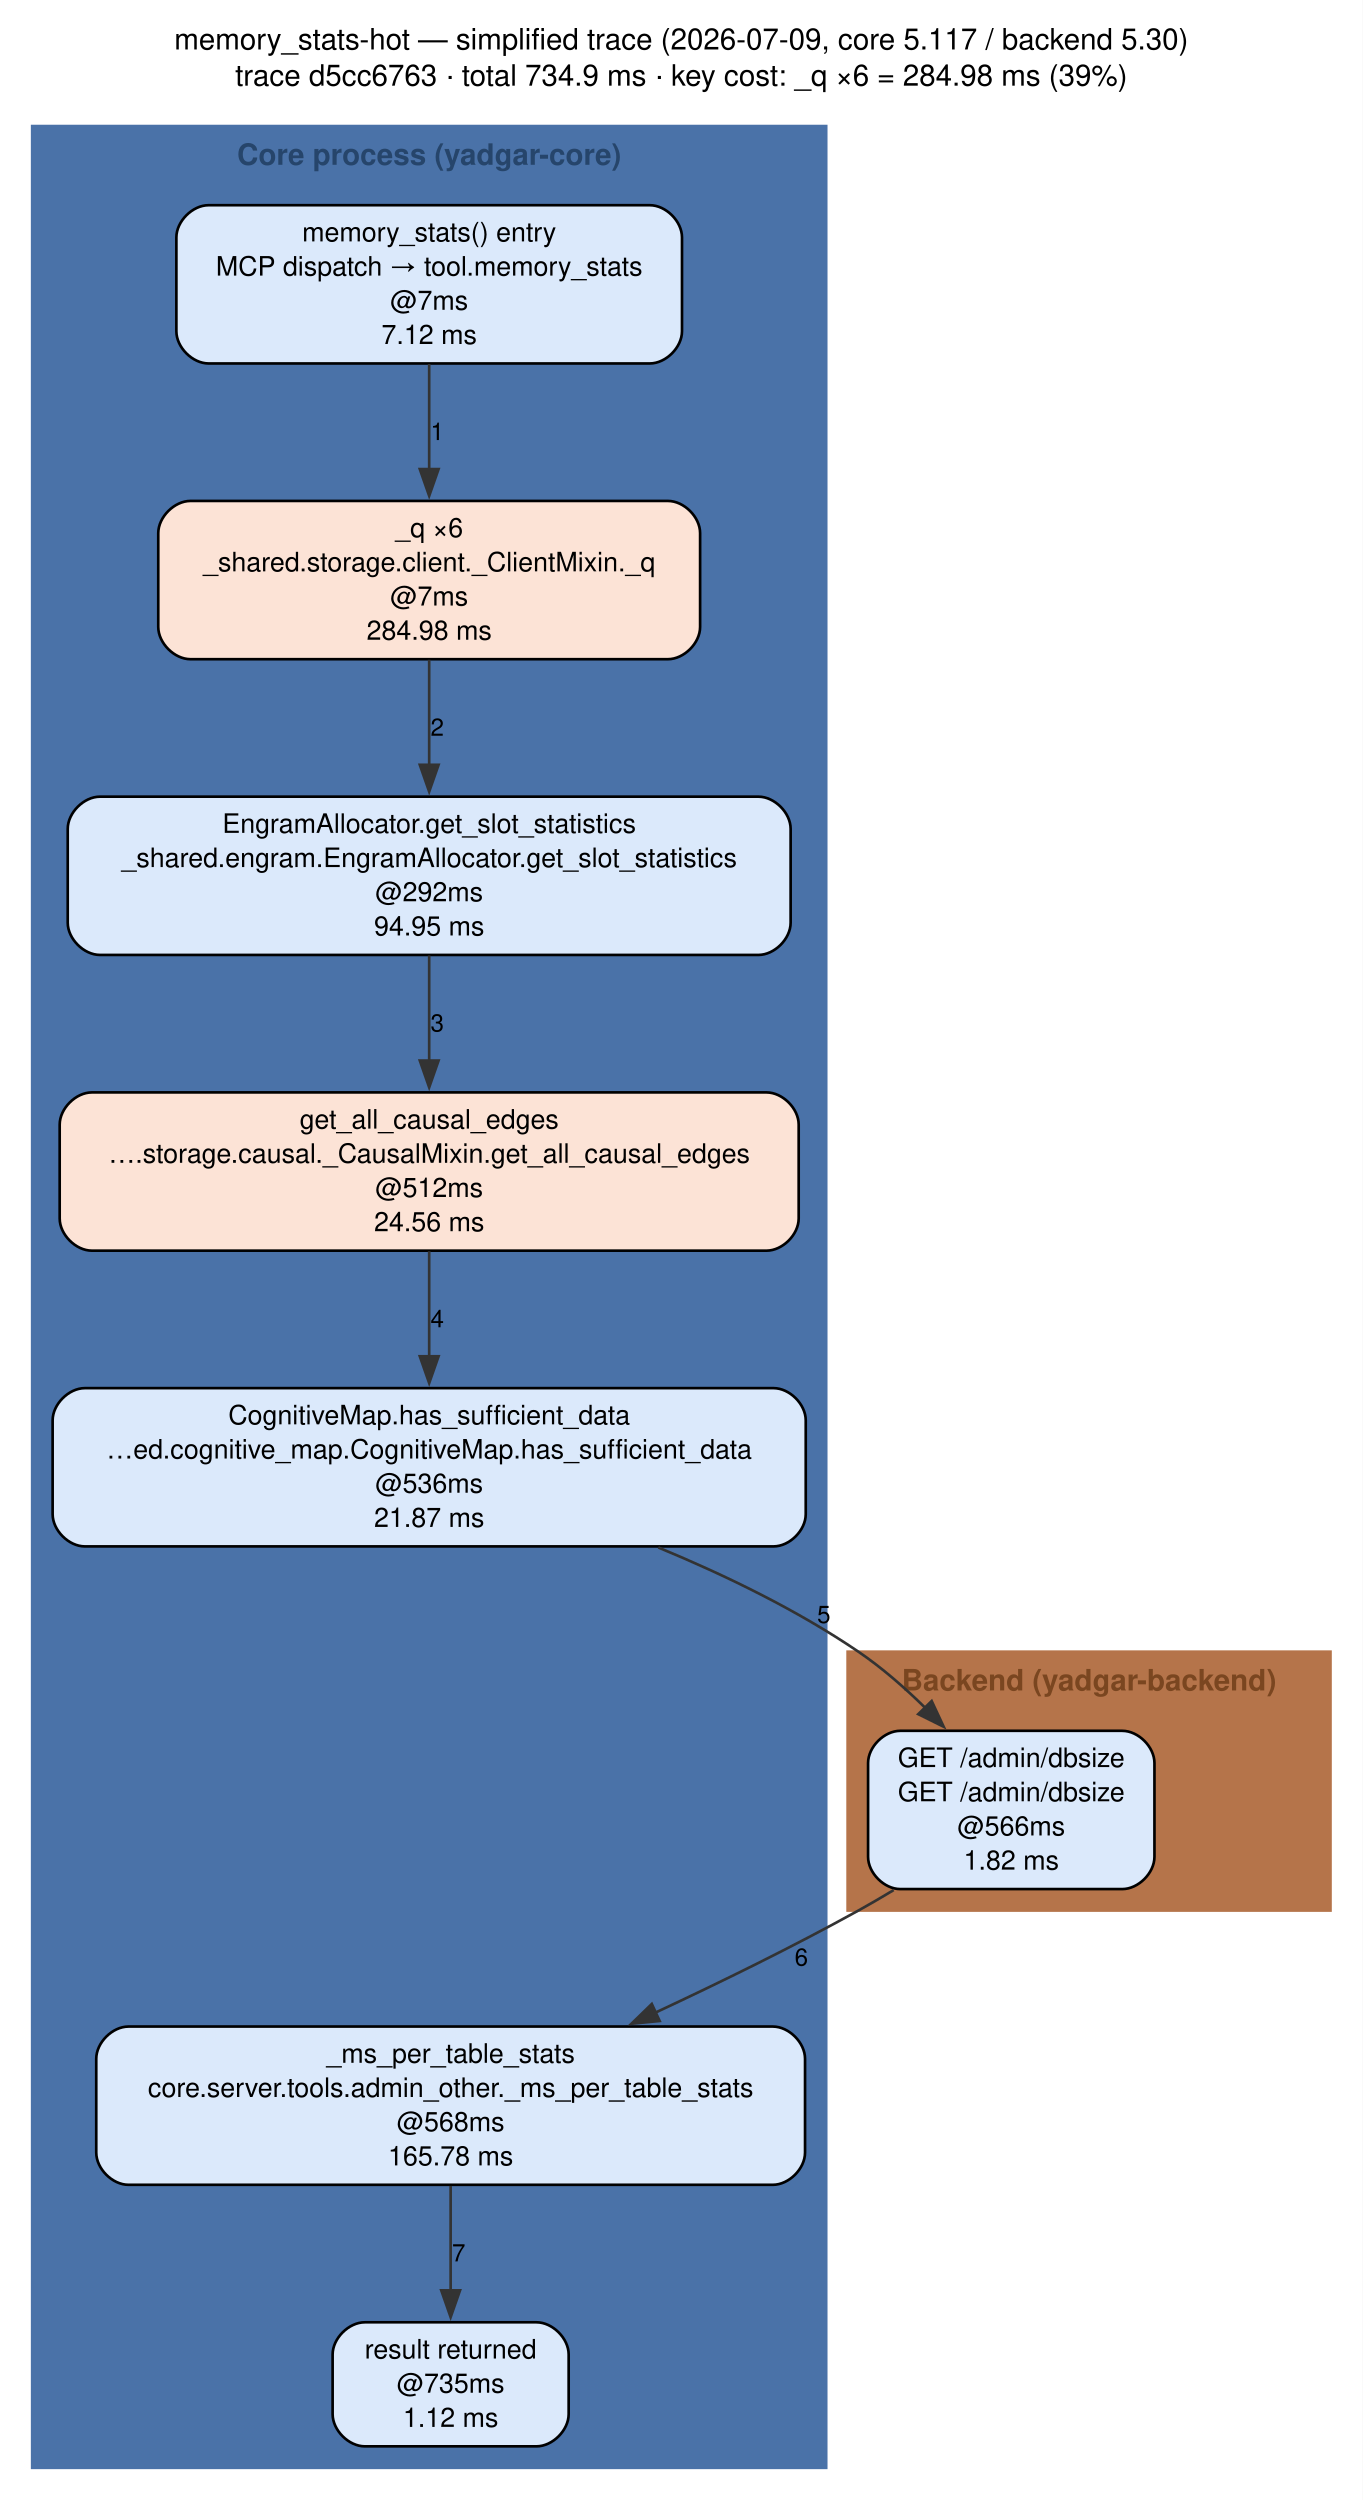
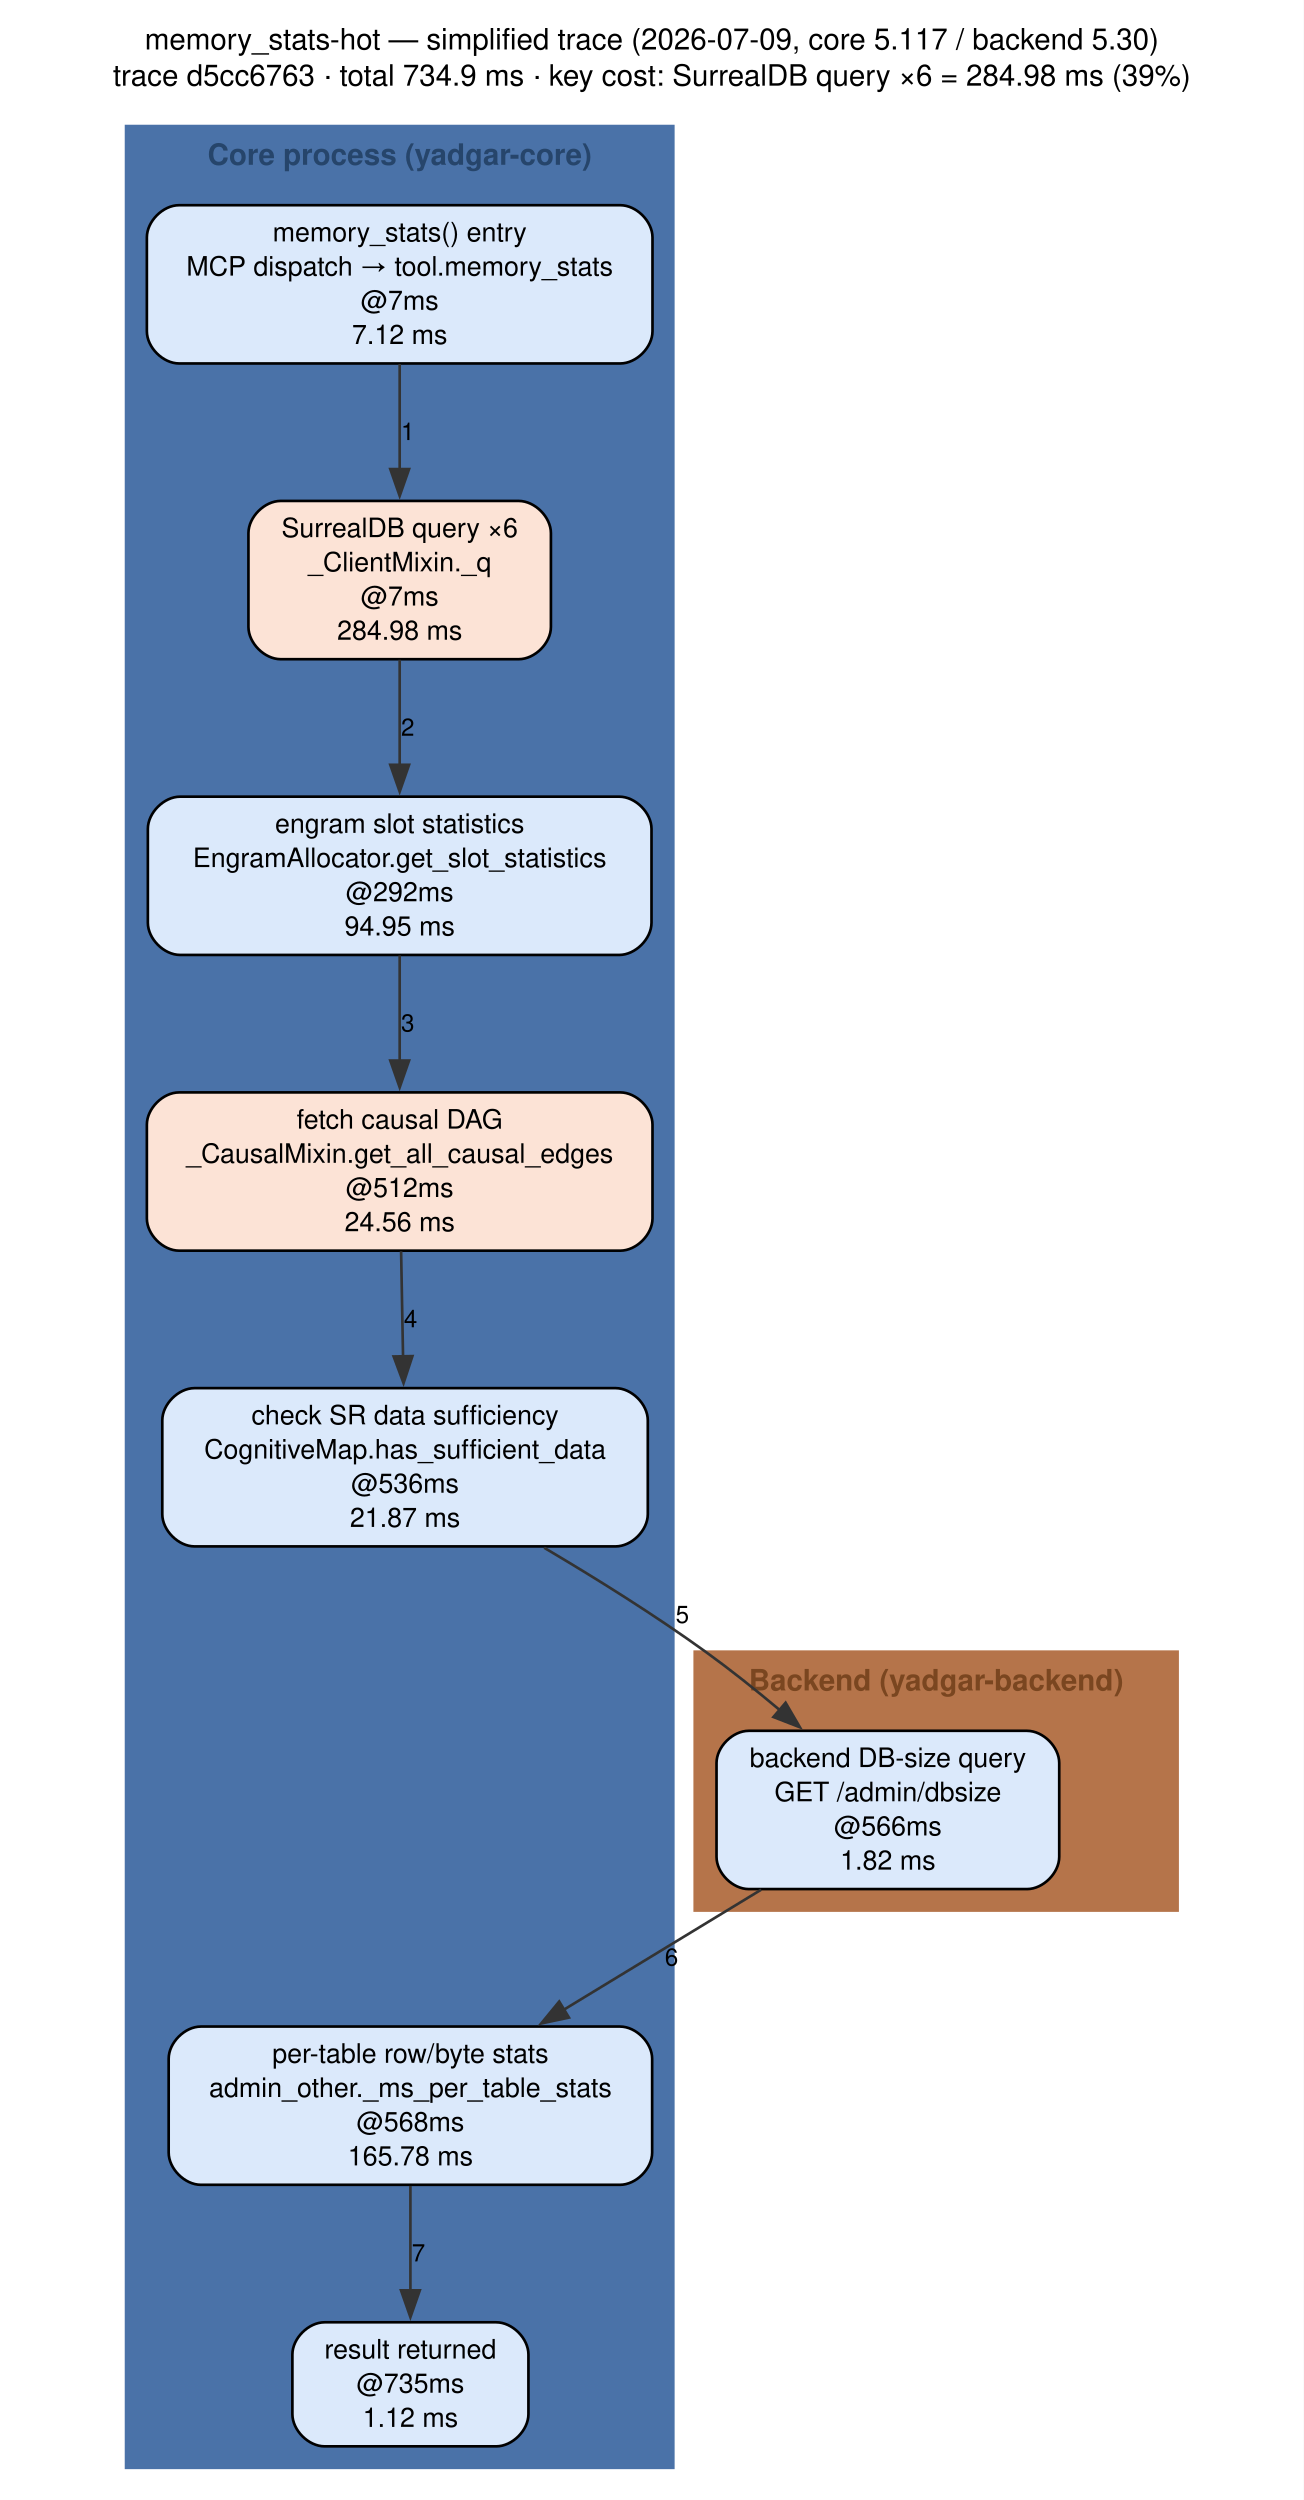
- <svg xmlns="http://www.w3.org/2000/svg" width="508pt" height="932pt" viewBox="0.00 0.00 508.00 932.00">
+ <svg xmlns="http://www.w3.org/2000/svg" width="486pt" height="932pt" viewBox="0.00 0.00 486.00 932.00">
  <g id="graph0" class="graph" transform="scale(1 1) rotate(0) translate(4 928)">
-     <polygon fill="white" stroke="none" points="-4,4 -4,-928 504,-928 504,4 -4,4" />
-     <text text-anchor="middle" x="250" y="-909.55" font-family="Helvetica,sans-Serif" font-size="11.00">memory_stats-hot — simplified trace (2026-07-09, core 5.117 / backend 5.30)</text>
-     <text text-anchor="middle" x="250" y="-896.05" font-family="Helvetica,sans-Serif" font-size="11.00">trace d5cc6763 · total 734.9 ms · key cost: _q ×6 = 284.98 ms (39%)</text>
+     <polygon fill="white" stroke="none" points="-4,4 -4,-928 482,-928 482,4 -4,4" />
+     <text text-anchor="middle" x="239" y="-909.55" font-family="Helvetica,sans-Serif" font-size="11.00">memory_stats-hot — simplified trace (2026-07-09, core 5.117 / backend 5.30)</text>
+     <text text-anchor="middle" x="239" y="-896.05" font-family="Helvetica,sans-Serif" font-size="11.00">trace d5cc6763 · total 734.9 ms · key cost: SurrealDB query ×6 = 284.98 ms (39%)</text>
    <g id="clust1" class="cluster">
-       <polygon fill="#4a72a8" stroke="#4a72a8" points="8,-8 8,-881 304,-881 304,-8 8,-8" />
-       <text text-anchor="middle" x="156" y="-866.55" font-family="Helvetica,sans-Serif" font-weight="bold" font-size="11.00" fill="#26456b">Core process (yadgar-core)</text>
+       <polygon fill="#4a72a8" stroke="#4a72a8" points="43,-8 43,-881 247,-881 247,-8 43,-8" />
+       <text text-anchor="middle" x="145" y="-866.55" font-family="Helvetica,sans-Serif" font-weight="bold" font-size="11.00" fill="#26456b">Core process (yadgar-core)</text>
    </g>
    <g id="clust2" class="cluster">
-       <polygon fill="#b5744a" stroke="#b5744a" points="312,-215.75 312,-312.25 492,-312.25 492,-215.75 312,-215.75" />
-       <text text-anchor="middle" x="402" y="-297.8" font-family="Helvetica,sans-Serif" font-weight="bold" font-size="11.00" fill="#7a4620">Backend (yadgar-backend)</text>
+       <polygon fill="#b5744a" stroke="#b5744a" points="255,-215.75 255,-312.25 435,-312.25 435,-215.75 255,-215.75" />
+       <text text-anchor="middle" x="345" y="-297.8" font-family="Helvetica,sans-Serif" font-weight="bold" font-size="11.00" fill="#7a4620">Backend (yadgar-backend)</text>
    </g>
    <g id="node1" class="node">
-       <path fill="#dbe9fb" stroke="black" d="M238.25,-851.5C238.25,-851.5 73.75,-851.5 73.75,-851.5 67.75,-851.5 61.75,-845.5 61.75,-839.5 61.75,-839.5 61.75,-804.5 61.75,-804.5 61.75,-798.5 67.75,-792.5 73.75,-792.5 73.75,-792.5 238.25,-792.5 238.25,-792.5 244.25,-792.5 250.25,-798.5 250.25,-804.5 250.25,-804.5 250.25,-839.5 250.25,-839.5 250.25,-845.5 244.25,-851.5 238.25,-851.5" />
-       <text text-anchor="middle" x="156" y="-838" font-family="Helvetica,sans-Serif" font-size="10.00">memory_stats() entry</text>
-       <text text-anchor="middle" x="156" y="-825.25" font-family="Helvetica,sans-Serif" font-size="10.00">MCP dispatch → tool.memory_stats</text>
-       <text text-anchor="middle" x="156" y="-812.5" font-family="Helvetica,sans-Serif" font-size="10.00">@7ms</text>
-       <text text-anchor="middle" x="156" y="-799.75" font-family="Helvetica,sans-Serif" font-size="10.00">7.12 ms</text>
+       <path fill="#dbe9fb" stroke="black" d="M227.25,-851.5C227.25,-851.5 62.75,-851.5 62.75,-851.5 56.75,-851.5 50.75,-845.5 50.75,-839.5 50.75,-839.5 50.75,-804.5 50.75,-804.5 50.75,-798.5 56.75,-792.5 62.75,-792.5 62.75,-792.5 227.25,-792.5 227.25,-792.5 233.25,-792.5 239.25,-798.5 239.25,-804.5 239.25,-804.5 239.25,-839.5 239.25,-839.5 239.25,-845.5 233.25,-851.5 227.25,-851.5" />
+       <text text-anchor="middle" x="145" y="-838" font-family="Helvetica,sans-Serif" font-size="10.00">memory_stats() entry</text>
+       <text text-anchor="middle" x="145" y="-825.25" font-family="Helvetica,sans-Serif" font-size="10.00">MCP dispatch → tool.memory_stats</text>
+       <text text-anchor="middle" x="145" y="-812.5" font-family="Helvetica,sans-Serif" font-size="10.00">@7ms</text>
+       <text text-anchor="middle" x="145" y="-799.75" font-family="Helvetica,sans-Serif" font-size="10.00">7.12 ms</text>
    </g>
    <g id="node2" class="node">
-       <path fill="#fce3d6" stroke="black" d="M245,-741.25C245,-741.25 67,-741.25 67,-741.25 61,-741.25 55,-735.25 55,-729.25 55,-729.25 55,-694.25 55,-694.25 55,-688.25 61,-682.25 67,-682.25 67,-682.25 245,-682.25 245,-682.25 251,-682.25 257,-688.25 257,-694.25 257,-694.25 257,-729.25 257,-729.25 257,-735.25 251,-741.25 245,-741.25" />
-       <text text-anchor="middle" x="156" y="-727.75" font-family="Helvetica,sans-Serif" font-size="10.00">_q ×6</text>
-       <text text-anchor="middle" x="156" y="-715" font-family="Helvetica,sans-Serif" font-size="10.00">_shared.storage.client._ClientMixin._q</text>
-       <text text-anchor="middle" x="156" y="-702.25" font-family="Helvetica,sans-Serif" font-size="10.00">@7ms</text>
-       <text text-anchor="middle" x="156" y="-689.5" font-family="Helvetica,sans-Serif" font-size="10.00">284.98 ms</text>
+       <path fill="#fce3d6" stroke="black" d="M189.38,-741.25C189.38,-741.25 100.62,-741.25 100.62,-741.25 94.62,-741.25 88.62,-735.25 88.62,-729.25 88.62,-729.25 88.62,-694.25 88.62,-694.25 88.62,-688.25 94.62,-682.25 100.62,-682.25 100.62,-682.25 189.38,-682.25 189.38,-682.25 195.38,-682.25 201.38,-688.25 201.38,-694.25 201.38,-694.25 201.38,-729.25 201.38,-729.25 201.38,-735.25 195.38,-741.25 189.38,-741.25" />
+       <text text-anchor="middle" x="145" y="-727.75" font-family="Helvetica,sans-Serif" font-size="10.00">SurrealDB query ×6</text>
+       <text text-anchor="middle" x="145" y="-715" font-family="Helvetica,sans-Serif" font-size="10.00">_ClientMixin._q</text>
+       <text text-anchor="middle" x="145" y="-702.25" font-family="Helvetica,sans-Serif" font-size="10.00">@7ms</text>
+       <text text-anchor="middle" x="145" y="-689.5" font-family="Helvetica,sans-Serif" font-size="10.00">284.98 ms</text>
    </g>
    <g id="edge1" class="edge">
-       <path fill="none" stroke="#333333" d="M156,-792.28C156,-780.16 156,-765.86 156,-752.74" />
-       <polygon fill="#333333" stroke="#333333" points="159.5,-753.12 156,-743.12 152.5,-753.12 159.5,-753.12" />
-       <text text-anchor="middle" x="159" y="-763.95" font-family="Helvetica,sans-Serif" font-size="9.00">1</text>
+       <path fill="none" stroke="#333333" d="M145,-792.28C145,-780.16 145,-765.86 145,-752.74" />
+       <polygon fill="#333333" stroke="#333333" points="148.5,-753.12 145,-743.12 141.5,-753.12 148.5,-753.12" />
+       <text text-anchor="middle" x="148" y="-763.95" font-family="Helvetica,sans-Serif" font-size="9.00">1</text>
    </g>
    <g id="node3" class="node">
-       <path fill="#dbe9fb" stroke="black" d="M278.75,-631C278.75,-631 33.25,-631 33.25,-631 27.25,-631 21.25,-625 21.25,-619 21.25,-619 21.25,-584 21.25,-584 21.25,-578 27.25,-572 33.25,-572 33.25,-572 278.75,-572 278.75,-572 284.75,-572 290.75,-578 290.75,-584 290.75,-584 290.75,-619 290.75,-619 290.75,-625 284.75,-631 278.75,-631" />
-       <text text-anchor="middle" x="156" y="-617.5" font-family="Helvetica,sans-Serif" font-size="10.00">EngramAllocator.get_slot_statistics</text>
-       <text text-anchor="middle" x="156" y="-604.75" font-family="Helvetica,sans-Serif" font-size="10.00">_shared.engram.EngramAllocator.get_slot_statistics</text>
-       <text text-anchor="middle" x="156" y="-592" font-family="Helvetica,sans-Serif" font-size="10.00">@292ms</text>
-       <text text-anchor="middle" x="156" y="-579.25" font-family="Helvetica,sans-Serif" font-size="10.00">94.95 ms</text>
+       <path fill="#dbe9fb" stroke="black" d="M226.88,-631C226.88,-631 63.12,-631 63.12,-631 57.12,-631 51.12,-625 51.12,-619 51.12,-619 51.12,-584 51.12,-584 51.12,-578 57.12,-572 63.12,-572 63.12,-572 226.88,-572 226.88,-572 232.88,-572 238.88,-578 238.88,-584 238.88,-584 238.88,-619 238.88,-619 238.88,-625 232.88,-631 226.88,-631" />
+       <text text-anchor="middle" x="145" y="-617.5" font-family="Helvetica,sans-Serif" font-size="10.00">engram slot statistics</text>
+       <text text-anchor="middle" x="145" y="-604.75" font-family="Helvetica,sans-Serif" font-size="10.00">EngramAllocator.get_slot_statistics</text>
+       <text text-anchor="middle" x="145" y="-592" font-family="Helvetica,sans-Serif" font-size="10.00">@292ms</text>
+       <text text-anchor="middle" x="145" y="-579.25" font-family="Helvetica,sans-Serif" font-size="10.00">94.95 ms</text>
    </g>
    <g id="edge2" class="edge">
-       <path fill="none" stroke="#333333" d="M156,-682.03C156,-669.91 156,-655.61 156,-642.49" />
-       <polygon fill="#333333" stroke="#333333" points="159.5,-642.87 156,-632.87 152.5,-642.87 159.5,-642.87" />
-       <text text-anchor="middle" x="159" y="-653.7" font-family="Helvetica,sans-Serif" font-size="9.00">2</text>
+       <path fill="none" stroke="#333333" d="M145,-682.03C145,-669.91 145,-655.61 145,-642.49" />
+       <polygon fill="#333333" stroke="#333333" points="148.5,-642.87 145,-632.87 141.5,-642.87 148.5,-642.87" />
+       <text text-anchor="middle" x="148" y="-653.7" font-family="Helvetica,sans-Serif" font-size="9.00">2</text>
    </g>
    <g id="node4" class="node">
-       <path fill="#fce3d6" stroke="black" d="M281.75,-520.75C281.75,-520.75 30.25,-520.75 30.25,-520.75 24.25,-520.75 18.25,-514.75 18.25,-508.75 18.25,-508.75 18.25,-473.75 18.25,-473.75 18.25,-467.75 24.25,-461.75 30.25,-461.75 30.25,-461.75 281.75,-461.75 281.75,-461.75 287.75,-461.75 293.75,-467.75 293.75,-473.75 293.75,-473.75 293.75,-508.75 293.75,-508.75 293.75,-514.75 287.75,-520.75 281.75,-520.75" />
-       <text text-anchor="middle" x="156" y="-507.25" font-family="Helvetica,sans-Serif" font-size="10.00">get_all_causal_edges</text>
-       <text text-anchor="middle" x="156" y="-494.5" font-family="Helvetica,sans-Serif" font-size="10.00">….storage.causal._CausalMixin.get_all_causal_edges</text>
-       <text text-anchor="middle" x="156" y="-481.75" font-family="Helvetica,sans-Serif" font-size="10.00">@512ms</text>
-       <text text-anchor="middle" x="156" y="-469" font-family="Helvetica,sans-Serif" font-size="10.00">24.56 ms</text>
+       <path fill="#fce3d6" stroke="black" d="M227.25,-520.75C227.25,-520.75 62.75,-520.75 62.75,-520.75 56.75,-520.75 50.75,-514.75 50.75,-508.75 50.75,-508.75 50.75,-473.75 50.75,-473.75 50.75,-467.75 56.75,-461.75 62.75,-461.75 62.75,-461.75 227.25,-461.75 227.25,-461.75 233.25,-461.75 239.25,-467.75 239.25,-473.75 239.25,-473.75 239.25,-508.75 239.25,-508.75 239.25,-514.75 233.25,-520.75 227.25,-520.75" />
+       <text text-anchor="middle" x="145" y="-507.25" font-family="Helvetica,sans-Serif" font-size="10.00">fetch causal DAG</text>
+       <text text-anchor="middle" x="145" y="-494.5" font-family="Helvetica,sans-Serif" font-size="10.00">_CausalMixin.get_all_causal_edges</text>
+       <text text-anchor="middle" x="145" y="-481.75" font-family="Helvetica,sans-Serif" font-size="10.00">@512ms</text>
+       <text text-anchor="middle" x="145" y="-469" font-family="Helvetica,sans-Serif" font-size="10.00">24.56 ms</text>
    </g>
    <g id="edge3" class="edge">
-       <path fill="none" stroke="#333333" d="M156,-571.78C156,-559.66 156,-545.36 156,-532.24" />
-       <polygon fill="#333333" stroke="#333333" points="159.5,-532.62 156,-522.62 152.5,-532.62 159.5,-532.62" />
-       <text text-anchor="middle" x="159" y="-543.45" font-family="Helvetica,sans-Serif" font-size="9.00">3</text>
+       <path fill="none" stroke="#333333" d="M145,-571.78C145,-559.66 145,-545.36 145,-532.24" />
+       <polygon fill="#333333" stroke="#333333" points="148.5,-532.62 145,-522.62 141.5,-532.62 148.5,-532.62" />
+       <text text-anchor="middle" x="148" y="-543.45" font-family="Helvetica,sans-Serif" font-size="9.00">3</text>
    </g>
    <g id="node5" class="node">
-       <path fill="#dbe9fb" stroke="black" d="M284.38,-410.5C284.38,-410.5 27.62,-410.5 27.62,-410.5 21.62,-410.5 15.62,-404.5 15.62,-398.5 15.62,-398.5 15.62,-363.5 15.62,-363.5 15.62,-357.5 21.62,-351.5 27.62,-351.5 27.62,-351.5 284.38,-351.5 284.38,-351.5 290.38,-351.5 296.38,-357.5 296.38,-363.5 296.38,-363.5 296.38,-398.5 296.38,-398.5 296.38,-404.5 290.38,-410.5 284.38,-410.5" />
-       <text text-anchor="middle" x="156" y="-397" font-family="Helvetica,sans-Serif" font-size="10.00">CognitiveMap.has_sufficient_data</text>
-       <text text-anchor="middle" x="156" y="-384.25" font-family="Helvetica,sans-Serif" font-size="10.00">…ed.cognitive_map.CognitiveMap.has_sufficient_data</text>
-       <text text-anchor="middle" x="156" y="-371.5" font-family="Helvetica,sans-Serif" font-size="10.00">@536ms</text>
-       <text text-anchor="middle" x="156" y="-358.75" font-family="Helvetica,sans-Serif" font-size="10.00">21.87 ms</text>
+       <path fill="#dbe9fb" stroke="black" d="M225.5,-410.5C225.5,-410.5 68.5,-410.5 68.5,-410.5 62.5,-410.5 56.5,-404.5 56.5,-398.5 56.5,-398.5 56.5,-363.5 56.5,-363.5 56.5,-357.5 62.5,-351.5 68.5,-351.5 68.5,-351.5 225.5,-351.5 225.5,-351.5 231.5,-351.5 237.5,-357.5 237.5,-363.5 237.5,-363.5 237.5,-398.5 237.5,-398.5 237.5,-404.5 231.5,-410.5 225.5,-410.5" />
+       <text text-anchor="middle" x="147" y="-397" font-family="Helvetica,sans-Serif" font-size="10.00">check SR data sufficiency</text>
+       <text text-anchor="middle" x="147" y="-384.25" font-family="Helvetica,sans-Serif" font-size="10.00">CognitiveMap.has_sufficient_data</text>
+       <text text-anchor="middle" x="147" y="-371.5" font-family="Helvetica,sans-Serif" font-size="10.00">@536ms</text>
+       <text text-anchor="middle" x="147" y="-358.75" font-family="Helvetica,sans-Serif" font-size="10.00">21.87 ms</text>
    </g>
    <g id="edge4" class="edge">
-       <path fill="none" stroke="#333333" d="M156,-461.53C156,-449.41 156,-435.11 156,-421.99" />
-       <polygon fill="#333333" stroke="#333333" points="159.5,-422.37 156,-412.37 152.5,-422.37 159.5,-422.37" />
-       <text text-anchor="middle" x="159" y="-433.2" font-family="Helvetica,sans-Serif" font-size="9.00">4</text>
+       <path fill="none" stroke="#333333" d="M145.53,-461.53C145.75,-449.41 146.02,-435.11 146.26,-421.99" />
+       <polygon fill="#333333" stroke="#333333" points="149.75,-422.44 146.44,-412.37 142.75,-422.31 149.75,-422.44" />
+       <text text-anchor="middle" x="149.06" y="-433.2" font-family="Helvetica,sans-Serif" font-size="9.00">4</text>
    </g>
    <g id="node8" class="node">
-       <path fill="#dbe9fb" stroke="black" d="M414.38,-282.75C414.38,-282.75 331.62,-282.75 331.62,-282.75 325.62,-282.75 319.62,-276.75 319.62,-270.75 319.62,-270.75 319.62,-235.75 319.62,-235.75 319.62,-229.75 325.62,-223.75 331.62,-223.75 331.62,-223.75 414.38,-223.75 414.38,-223.75 420.38,-223.75 426.38,-229.75 426.38,-235.75 426.38,-235.75 426.38,-270.75 426.38,-270.75 426.38,-276.75 420.38,-282.75 414.38,-282.75" />
-       <text text-anchor="middle" x="373" y="-269.25" font-family="Helvetica,sans-Serif" font-size="10.00">GET /admin/dbsize</text>
-       <text text-anchor="middle" x="373" y="-256.5" font-family="Helvetica,sans-Serif" font-size="10.00">GET /admin/dbsize</text>
-       <text text-anchor="middle" x="373" y="-243.75" font-family="Helvetica,sans-Serif" font-size="10.00">@566ms</text>
-       <text text-anchor="middle" x="373" y="-231" font-family="Helvetica,sans-Serif" font-size="10.00">1.82 ms</text>
+       <path fill="#dbe9fb" stroke="black" d="M378.88,-282.75C378.88,-282.75 275.12,-282.75 275.12,-282.75 269.12,-282.75 263.12,-276.75 263.12,-270.75 263.12,-270.75 263.12,-235.75 263.12,-235.75 263.12,-229.75 269.12,-223.75 275.12,-223.75 275.12,-223.75 378.88,-223.75 378.88,-223.75 384.88,-223.75 390.88,-229.75 390.88,-235.75 390.88,-235.75 390.88,-270.75 390.88,-270.75 390.88,-276.75 384.88,-282.75 378.88,-282.75" />
+       <text text-anchor="middle" x="327" y="-269.25" font-family="Helvetica,sans-Serif" font-size="10.00">backend DB-size query</text>
+       <text text-anchor="middle" x="327" y="-256.5" font-family="Helvetica,sans-Serif" font-size="10.00">GET /admin/dbsize</text>
+       <text text-anchor="middle" x="327" y="-243.75" font-family="Helvetica,sans-Serif" font-size="10.00">@566ms</text>
+       <text text-anchor="middle" x="327" y="-231" font-family="Helvetica,sans-Serif" font-size="10.00">1.82 ms</text>
    </g>
    <g id="edge5" class="edge">
-       <path fill="none" stroke="#333333" d="M241.43,-351.09C266.52,-340.71 293.3,-327.69 316,-312.25 324.74,-306.3 333.25,-298.87 340.91,-291.33" />
-       <polygon fill="#333333" stroke="#333333" points="343.33,-293.86 347.81,-284.26 338.32,-288.97 343.33,-293.86" />
-       <text text-anchor="middle" x="303.12" y="-322.95" font-family="Helvetica,sans-Serif" font-size="9.00">5</text>
+       <path fill="none" stroke="#333333" d="M198.86,-351C218.18,-339.59 240.02,-325.95 259,-312.25 268.25,-305.58 277.79,-297.95 286.7,-290.48" />
+       <polygon fill="#333333" stroke="#333333" points="288.87,-293.22 294.21,-284.07 284.33,-287.9 288.87,-293.22" />
+       <text text-anchor="middle" x="250.38" y="-322.95" font-family="Helvetica,sans-Serif" font-size="9.00">5</text>
    </g>
    <g id="node6" class="node">
-       <path fill="#dbe9fb" stroke="black" d="M284.12,-172.5C284.12,-172.5 43.88,-172.5 43.88,-172.5 37.88,-172.5 31.88,-166.5 31.88,-160.5 31.88,-160.5 31.88,-125.5 31.88,-125.5 31.88,-119.5 37.88,-113.5 43.88,-113.5 43.88,-113.5 284.12,-113.5 284.12,-113.5 290.12,-113.5 296.12,-119.5 296.12,-125.5 296.12,-125.5 296.12,-160.5 296.12,-160.5 296.12,-166.5 290.12,-172.5 284.12,-172.5" />
-       <text text-anchor="middle" x="164" y="-159" font-family="Helvetica,sans-Serif" font-size="10.00">_ms_per_table_stats</text>
-       <text text-anchor="middle" x="164" y="-146.25" font-family="Helvetica,sans-Serif" font-size="10.00">core.server.tools.admin_other._ms_per_table_stats</text>
-       <text text-anchor="middle" x="164" y="-133.5" font-family="Helvetica,sans-Serif" font-size="10.00">@568ms</text>
-       <text text-anchor="middle" x="164" y="-120.75" font-family="Helvetica,sans-Serif" font-size="10.00">165.78 ms</text>
+       <path fill="#dbe9fb" stroke="black" d="M227.12,-172.5C227.12,-172.5 70.88,-172.5 70.88,-172.5 64.88,-172.5 58.88,-166.5 58.88,-160.5 58.88,-160.5 58.88,-125.5 58.88,-125.5 58.88,-119.5 64.88,-113.5 70.88,-113.5 70.88,-113.5 227.12,-113.5 227.12,-113.5 233.12,-113.5 239.12,-119.5 239.12,-125.5 239.12,-125.5 239.12,-160.5 239.12,-160.5 239.12,-166.5 233.12,-172.5 227.12,-172.5" />
+       <text text-anchor="middle" x="149" y="-159" font-family="Helvetica,sans-Serif" font-size="10.00">per-table row/byte stats</text>
+       <text text-anchor="middle" x="149" y="-146.25" font-family="Helvetica,sans-Serif" font-size="10.00">admin_other._ms_per_table_stats</text>
+       <text text-anchor="middle" x="149" y="-133.5" font-family="Helvetica,sans-Serif" font-size="10.00">@568ms</text>
+       <text text-anchor="middle" x="149" y="-120.75" font-family="Helvetica,sans-Serif" font-size="10.00">165.78 ms</text>
    </g>
    <g id="node7" class="node">
-       <path fill="#dbe9fb" stroke="black" d="M196,-62.25C196,-62.25 132,-62.25 132,-62.25 126,-62.25 120,-56.25 120,-50.25 120,-50.25 120,-28 120,-28 120,-22 126,-16 132,-16 132,-16 196,-16 196,-16 202,-16 208,-22 208,-28 208,-28 208,-50.25 208,-50.25 208,-56.25 202,-62.25 196,-62.25" />
-       <text text-anchor="middle" x="164" y="-48.75" font-family="Helvetica,sans-Serif" font-size="10.00">result returned</text>
-       <text text-anchor="middle" x="164" y="-36" font-family="Helvetica,sans-Serif" font-size="10.00">@735ms</text>
-       <text text-anchor="middle" x="164" y="-23.25" font-family="Helvetica,sans-Serif" font-size="10.00">1.12 ms</text>
+       <path fill="#dbe9fb" stroke="black" d="M181,-62.25C181,-62.25 117,-62.25 117,-62.25 111,-62.25 105,-56.25 105,-50.25 105,-50.25 105,-28 105,-28 105,-22 111,-16 117,-16 117,-16 181,-16 181,-16 187,-16 193,-22 193,-28 193,-28 193,-50.25 193,-50.25 193,-56.25 187,-62.25 181,-62.25" />
+       <text text-anchor="middle" x="149" y="-48.75" font-family="Helvetica,sans-Serif" font-size="10.00">result returned</text>
+       <text text-anchor="middle" x="149" y="-36" font-family="Helvetica,sans-Serif" font-size="10.00">@735ms</text>
+       <text text-anchor="middle" x="149" y="-23.25" font-family="Helvetica,sans-Serif" font-size="10.00">1.12 ms</text>
    </g>
    <g id="edge7" class="edge">
-       <path fill="none" stroke="#333333" d="M164,-113.08C164,-100.95 164,-86.77 164,-74.14" />
-       <polygon fill="#333333" stroke="#333333" points="167.5,-74.15 164,-64.15 160.5,-74.15 167.5,-74.15" />
-       <text text-anchor="middle" x="167" y="-84.95" font-family="Helvetica,sans-Serif" font-size="9.00">7</text>
+       <path fill="none" stroke="#333333" d="M149,-113.08C149,-100.95 149,-86.77 149,-74.14" />
+       <polygon fill="#333333" stroke="#333333" points="152.5,-74.15 149,-64.15 145.5,-74.15 152.5,-74.15" />
+       <text text-anchor="middle" x="152" y="-84.95" font-family="Helvetica,sans-Serif" font-size="9.00">7</text>
    </g>
    <g id="edge6" class="edge">
-       <path fill="none" stroke="#333333" d="M329.15,-223.38C324.75,-220.73 320.32,-218.14 316,-215.75 291.87,-202.4 264.84,-189.13 240.34,-177.7" />
-       <polygon fill="#333333" stroke="#333333" points="241.93,-174.58 231.39,-173.55 238.99,-180.93 241.93,-174.58" />
-       <text text-anchor="middle" x="294.74" y="-195.2" font-family="Helvetica,sans-Serif" font-size="9.00">6</text>
+       <path fill="none" stroke="#333333" d="M279.77,-223.53C257.14,-209.76 229.85,-193.17 206.06,-178.7" />
+       <polygon fill="#333333" stroke="#333333" points="208.11,-175.85 197.75,-173.65 204.47,-181.83 208.11,-175.85" />
+       <text text-anchor="middle" x="246.34" y="-195.2" font-family="Helvetica,sans-Serif" font-size="9.00">6</text>
    </g>
  </g>
</svg>
